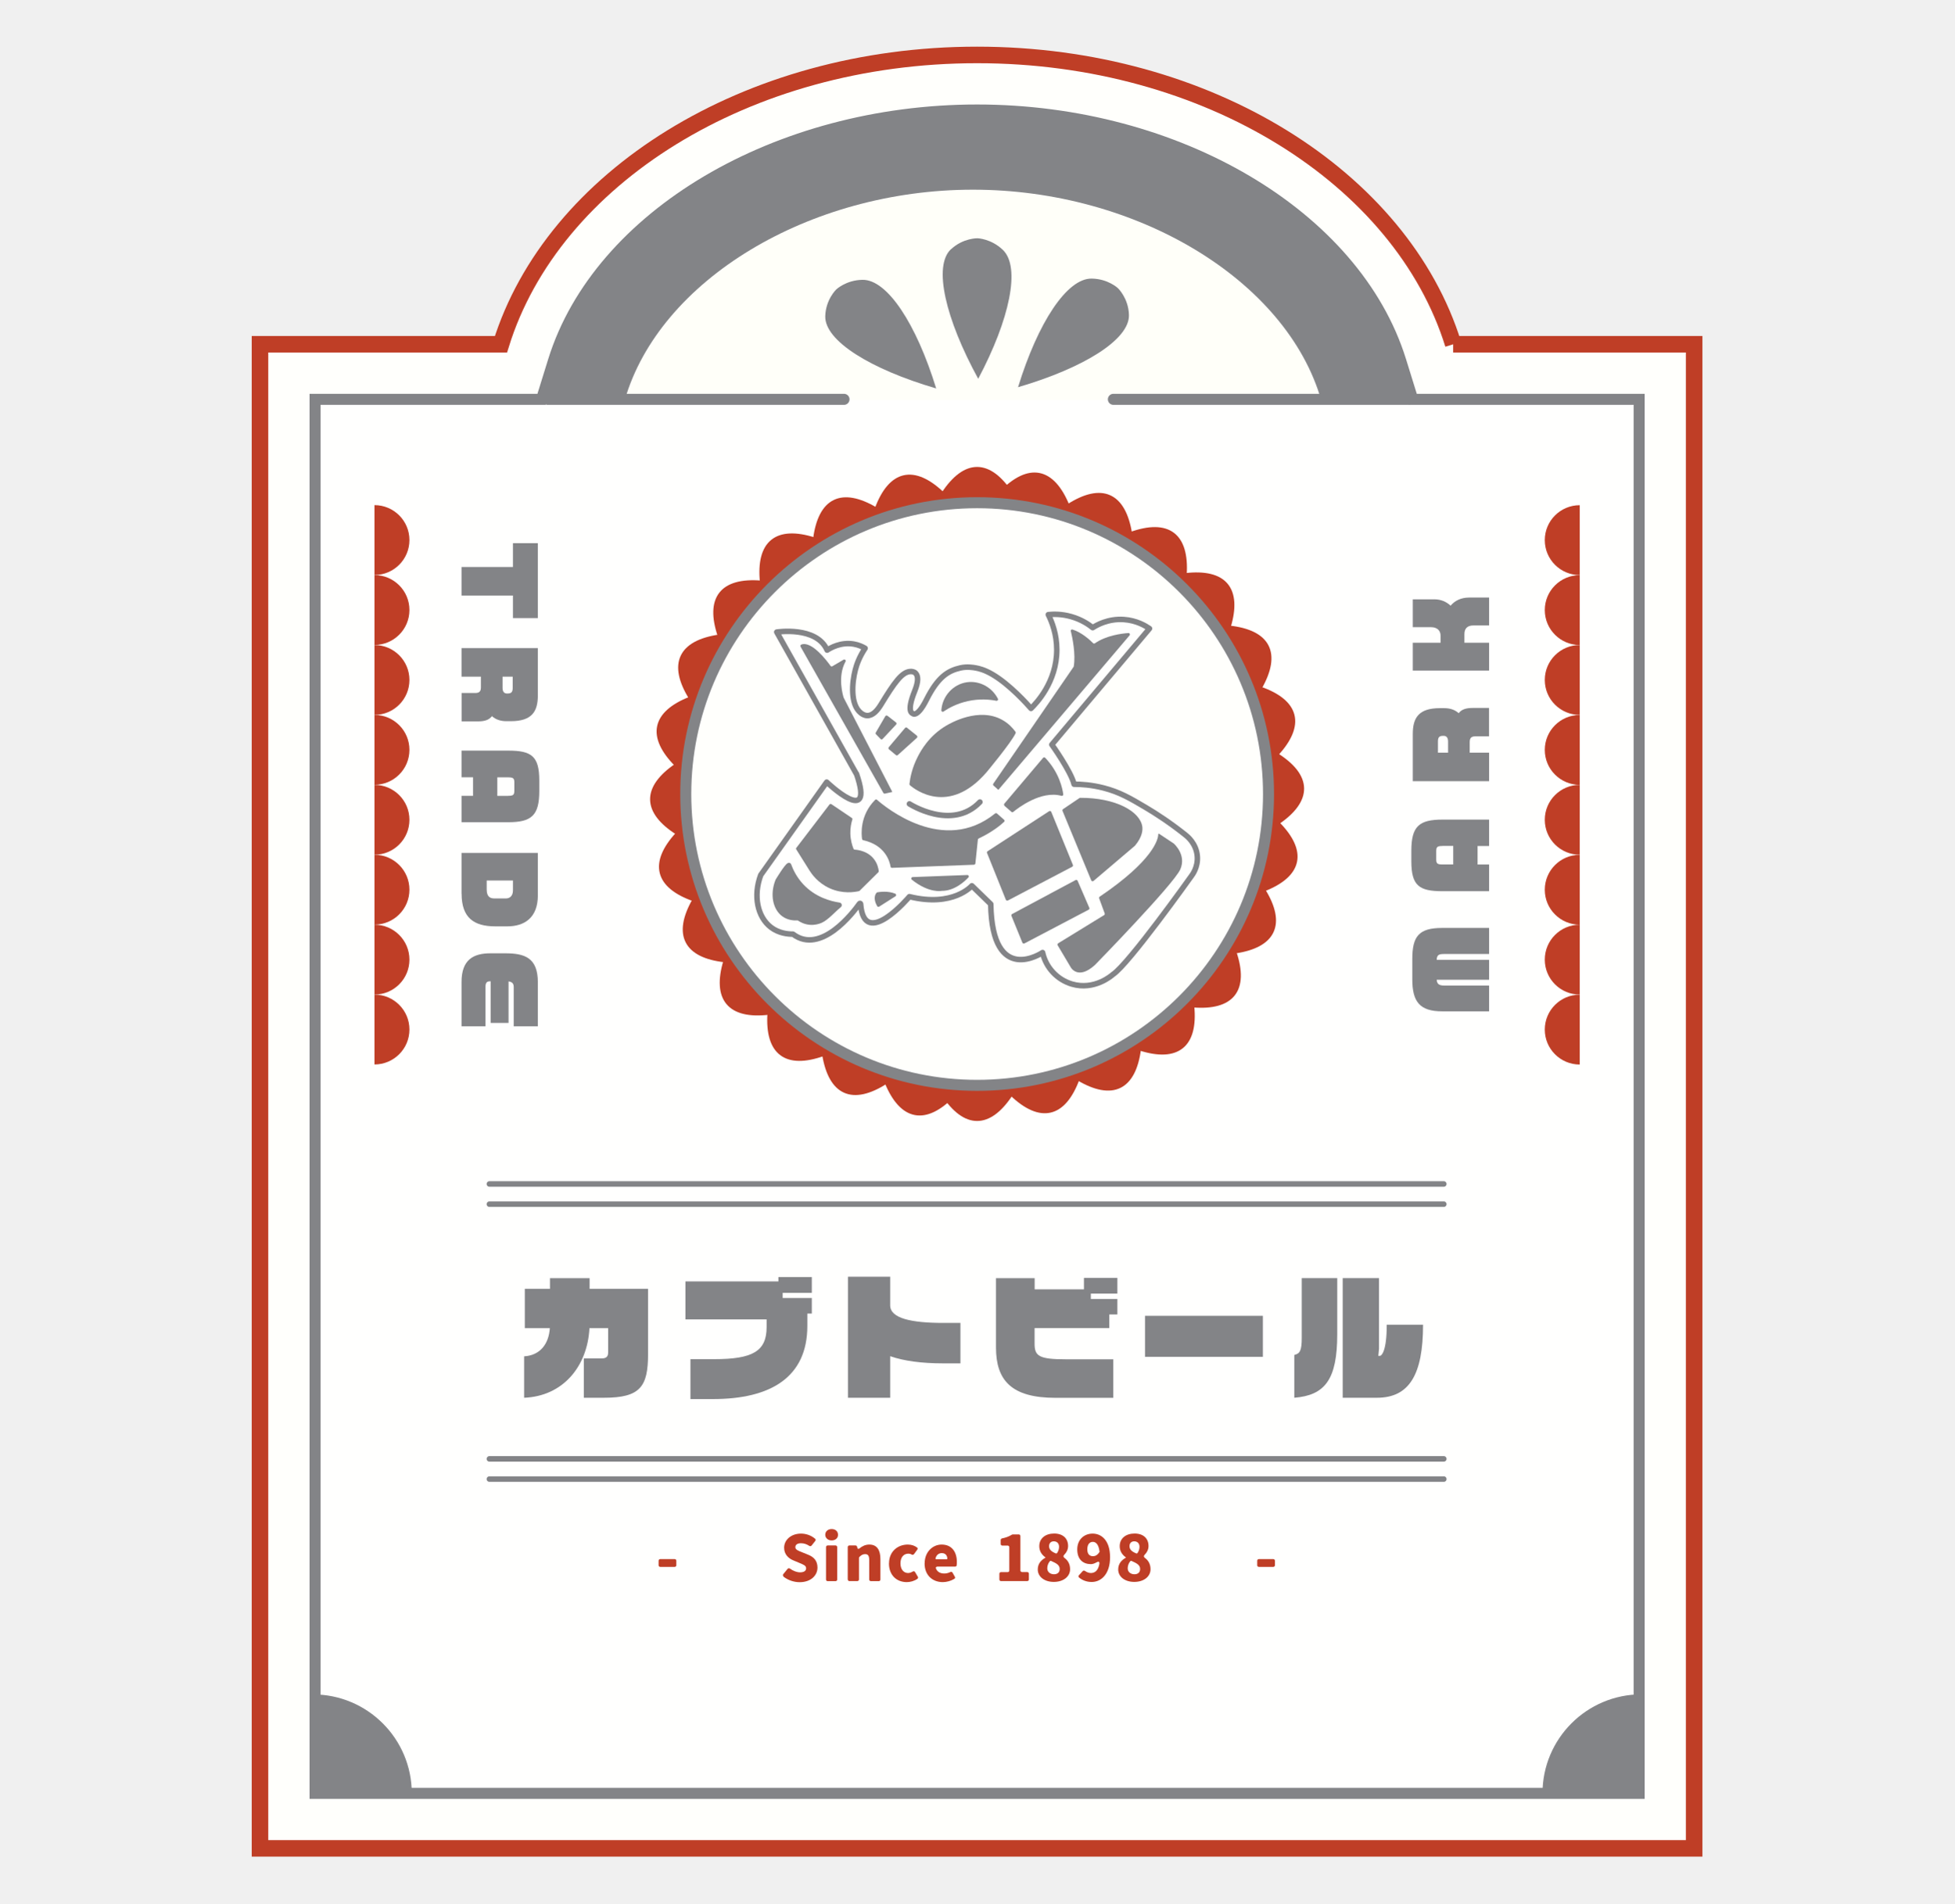
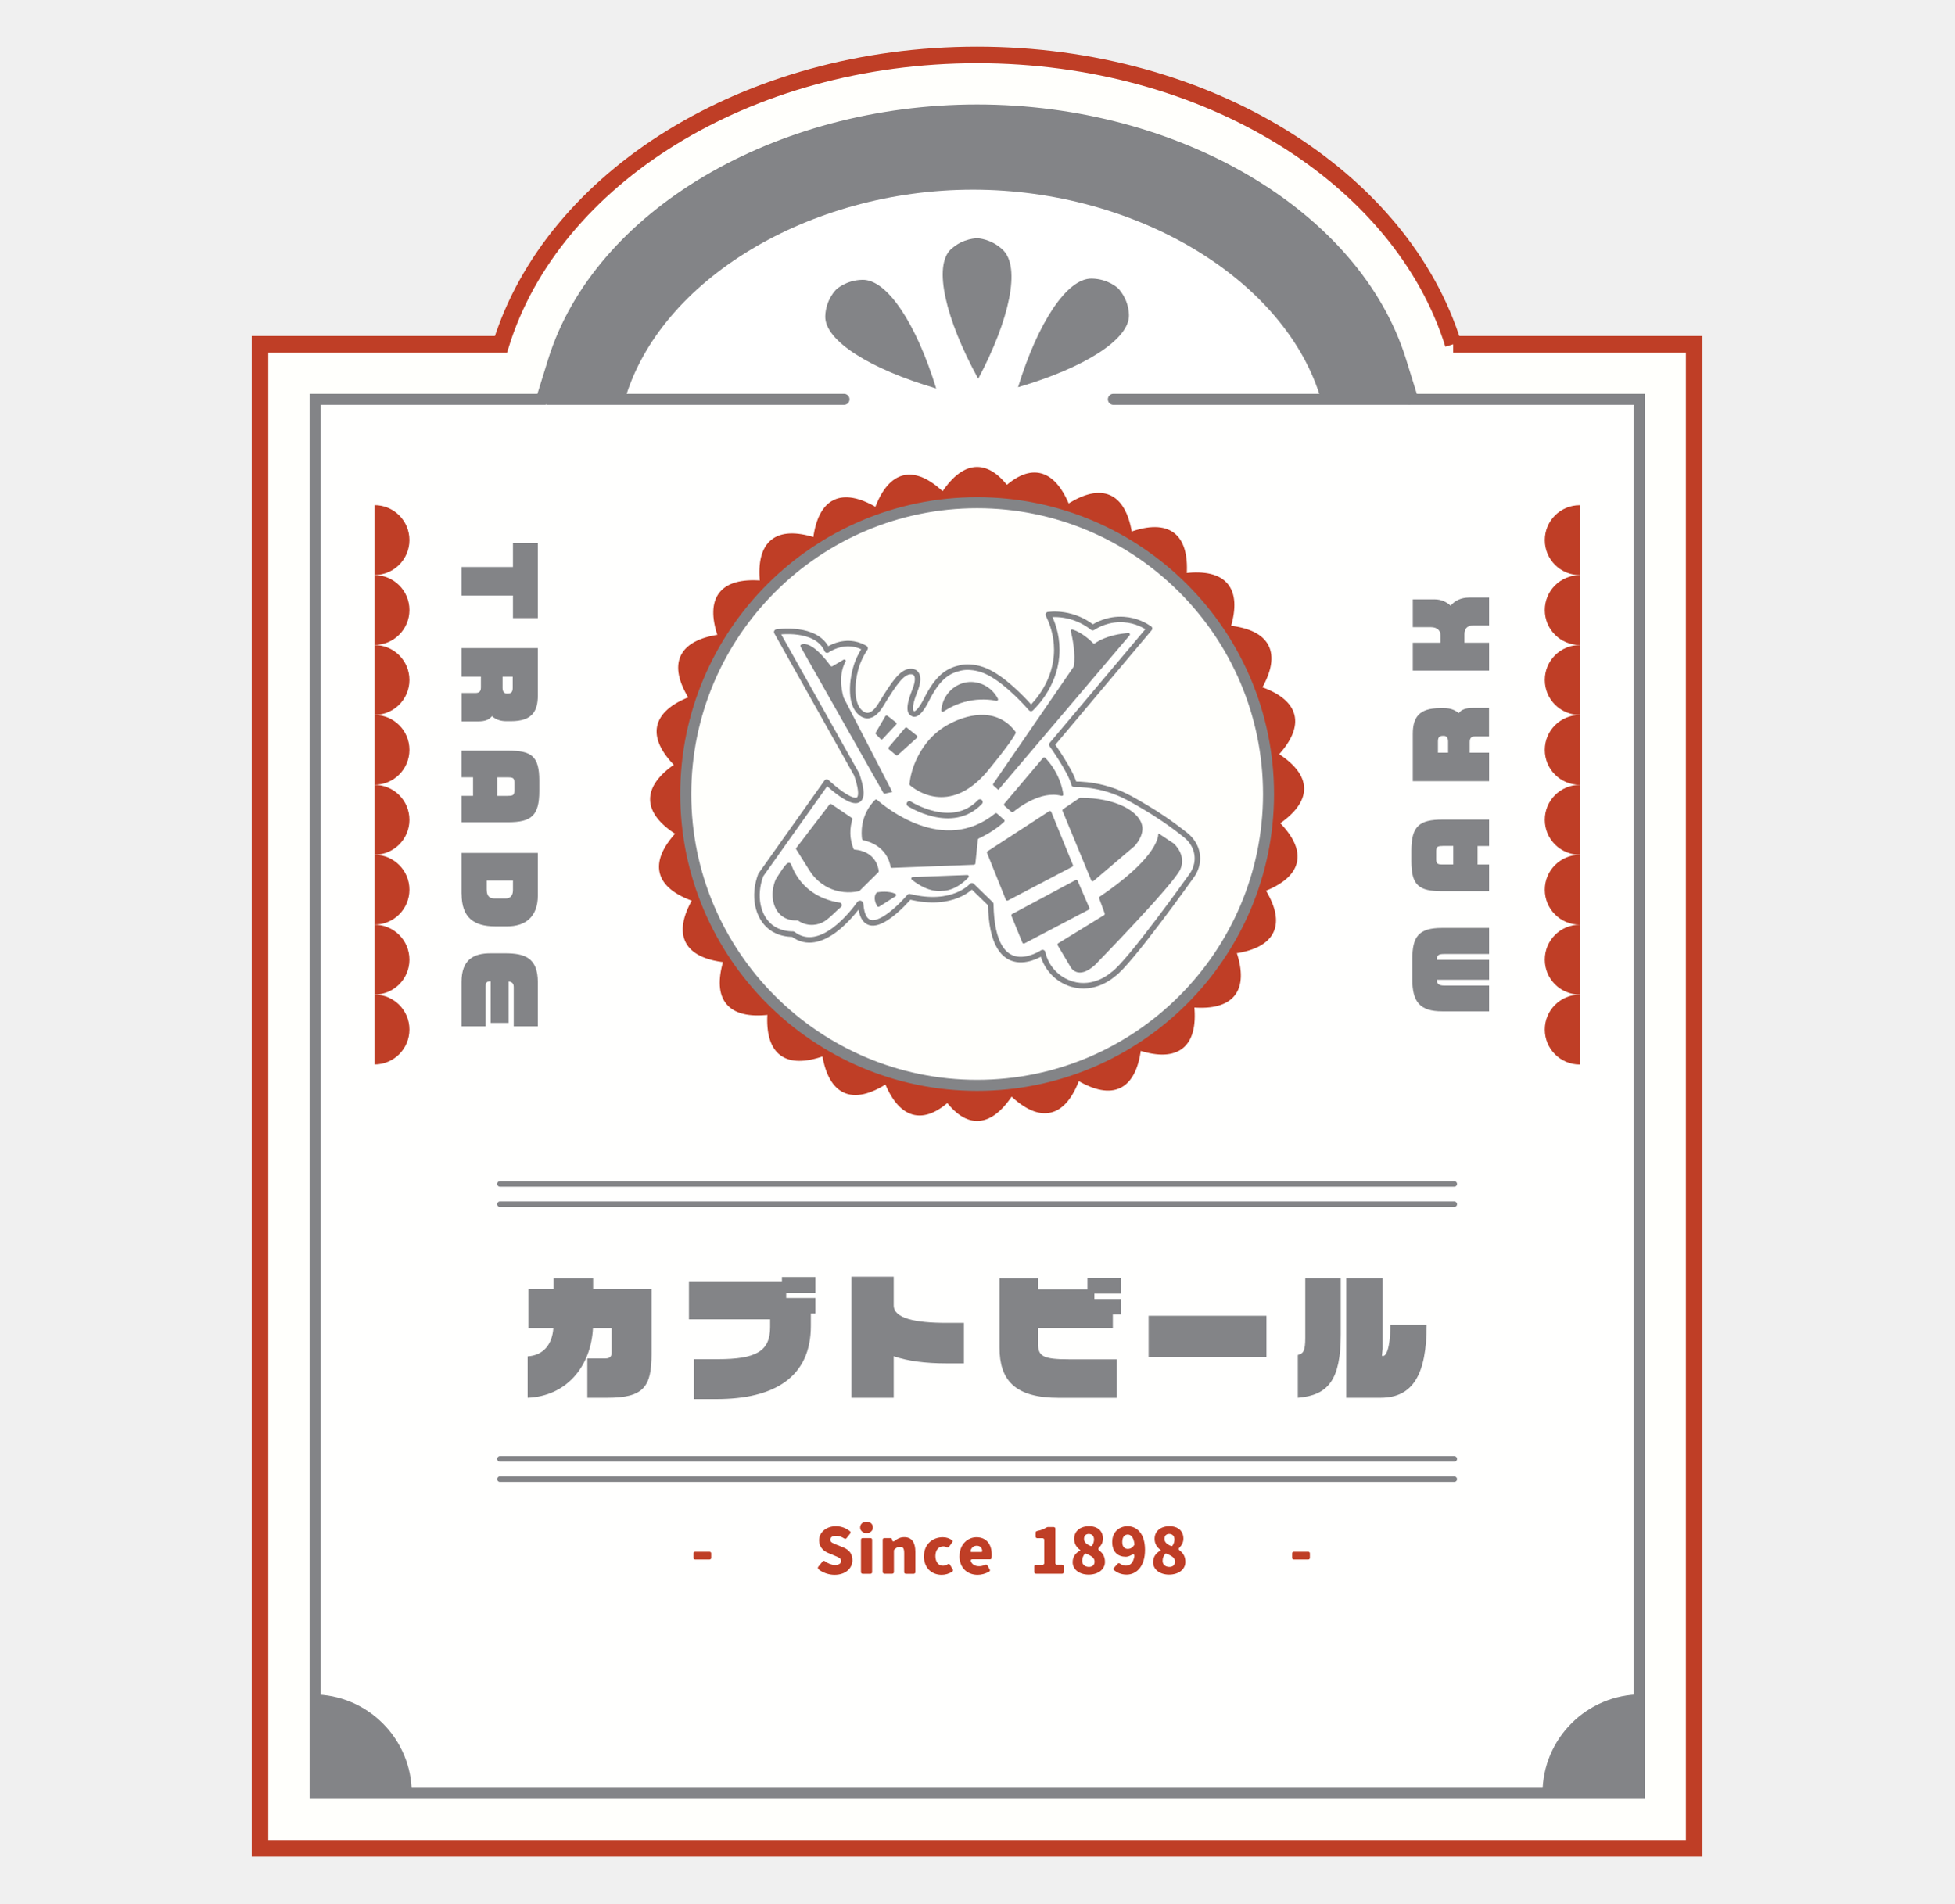
<svg xmlns="http://www.w3.org/2000/svg" id="_design-07" data-name="#design-07" viewBox="0 0 283.52 276.16">
  <defs>
    <style>
      .cls-1, .cls-2, .cls-3 {
        fill: none;
      }

      .cls-4 {
        stroke: #bf3e26;
        stroke-width: 2.4px;
      }

      .cls-4, .cls-5 {
        fill: #fffffc;
      }

      .cls-4, .cls-5, .cls-2, .cls-3, .cls-6 {
        stroke-miterlimit: 10;
      }

-       .cls-5, .cls-7, .cls-2, .cls-3, .cls-6 {
+       .cls-7 {
+         fill: #fff;
+       }
+ 
+       .cls-5, .cls-8, .cls-2, .cls-3, .cls-6 {
        stroke: #838487;
      }

      .cls-5, .cls-2, .cls-6 {
        stroke-width: 1.6px;
      }

-       .cls-8 {
+       .cls-9 {
        fill: #838487;
      }

-       .cls-7 {
+       .cls-8 {
        stroke-linejoin: round;
      }

-       .cls-7, .cls-2, .cls-3 {
+       .cls-8, .cls-2, .cls-3 {
        stroke-linecap: round;
      }

-       .cls-7, .cls-3 {
+       .cls-8, .cls-3 {
        stroke-width: .8px;
      }

-       .cls-7, .cls-6 {
+       .cls-8, .cls-6 {
        fill: #fffffe;
-       }
- 
-       .cls-9 {
-         fill: #fffff9;
      }

      .cls-10 {
        fill: #bf3e26;
      }
    </style>
  </defs>
  <path id="_.color-primary-stroke" data-name=".color-primary-stroke" class="cls-4" d="M210.84,49.95c-7.48-24.08-35.57-41.98-69.08-41.98s-61.6,17.9-69.08,41.98h-34.96v218.24h208.07V49.95h-34.96Z" />
  <path id="_.color-secondary-stroke" data-name=".color-secondary-stroke" class="cls-6" d="M45.71,260.2V57.94h32.85l1.74-5.61c6.55-21.07,32.4-36.37,61.46-36.37s54.91,15.3,61.46,36.37l1.74,5.61h32.85v202.27H45.71Z" />
  <g id="_.color-primary-fill" data-name=".color-primary-fill">
    <g>
      <path class="cls-10" d="M229.19,154.46c-2.8,0-5.07-2.27-5.07-5.07s2.27-5.07,5.07-5.07" />
      <path class="cls-10" d="M229.19,144.31c-2.8,0-5.07-2.27-5.07-5.07s2.27-5.07,5.07-5.07" />
      <path class="cls-10" d="M229.19,134.17c-2.8,0-5.07-2.27-5.07-5.07s2.27-5.07,5.07-5.07" />
      <path class="cls-10" d="M229.19,124.02c-2.8,0-5.07-2.27-5.07-5.07s2.27-5.07,5.07-5.07" />
      <path class="cls-10" d="M229.19,113.88c-2.8,0-5.07-2.27-5.07-5.07s2.27-5.07,5.07-5.07" />
      <path class="cls-10" d="M229.19,103.73c-2.8,0-5.07-2.27-5.07-5.07s2.27-5.07,5.07-5.07" />
      <path class="cls-10" d="M229.19,93.59c-2.8,0-5.07-2.27-5.07-5.07s2.27-5.07,5.07-5.07" />
      <path class="cls-10" d="M229.19,83.44c-2.8,0-5.07-2.27-5.07-5.07s2.27-5.07,5.07-5.07" />
    </g>
    <g>
      <path class="cls-10" d="M54.33,73.29c2.8,0,5.07,2.27,5.07,5.07,0,2.8-2.27,5.07-5.07,5.07" />
      <path class="cls-10" d="M54.33,83.44c2.8,0,5.07,2.27,5.07,5.07,0,2.8-2.27,5.07-5.07,5.07" />
      <path class="cls-10" d="M54.33,93.59c2.8,0,5.07,2.27,5.07,5.07,0,2.8-2.27,5.07-5.07,5.07" />
      <path class="cls-10" d="M54.33,103.73c2.8,0,5.07,2.27,5.07,5.07s-2.27,5.07-5.07,5.07" />
      <path class="cls-10" d="M54.33,113.88c2.8,0,5.07,2.27,5.07,5.07,0,2.8-2.27,5.07-5.07,5.07" />
      <path class="cls-10" d="M54.33,124.02c2.8,0,5.07,2.27,5.07,5.07,0,2.8-2.27,5.07-5.07,5.07" />
      <path class="cls-10" d="M54.33,134.17c2.8,0,5.07,2.27,5.07,5.07,0,2.8-2.27,5.07-5.07,5.07" />
      <path class="cls-10" d="M54.33,144.31c2.8,0,5.07,2.27,5.07,5.07,0,2.8-2.27,5.07-5.07,5.07" />
    </g>
    <g>
+       <path class="cls-10" d="M100.61,226.04v-.65c0-.14.1-.24.24-.24h2.09c.14,0,.24.1.24.24v.65c0,.14-.1.24-.24.24h-2.09c-.14,0-.24-.1-.24-.24Z" />
+       <path class="cls-10" d="M118.74,227.65c-.11-.08-.11-.21-.03-.32l.62-.76c.1-.11.23-.12.35-.04.45.33.99.54,1.46.54.6,0,.88-.23.88-.59,0-.39-.37-.52-.96-.77l-.86-.36c-.71-.28-1.37-.87-1.37-1.85,0-1.14,1.02-2.05,2.45-2.05.72,0,1.47.25,2.05.75.1.09.1.21.02.31l-.53.67c-.09.11-.22.12-.34.05-.38-.25-.76-.38-1.21-.38-.5,0-.81.2-.81.57s.42.52,1.03.76l.84.34c.84.34,1.34.9,1.34,1.86,0,1.13-.95,2.12-2.59,2.12-.81,0-1.68-.28-2.36-.82Z" />
+       <path class="cls-10" d="M124.79,221.63c0-.49.38-.83.93-.83s.92.34.92.83-.38.82-.92.82-.93-.35-.93-.82ZM124.91,228.11v-4.7c0-.14.1-.24.24-.24h1.14c.14,0,.24.1.24.24v4.7c0,.14-.1.24-.24.24h-1.14c-.14,0-.24-.1-.24-.24Z" />
+       <path class="cls-10" d="M128.06,228.11v-4.7c0-.14.1-.24.24-.24h.88c.12,0,.22.08.24.19l.03.13c.04.19.15.23.31.11.39-.32.85-.56,1.43-.56,1.13,0,1.61.81,1.61,2.11v2.96c0,.14-.1.24-.24.24h-1.14c-.14,0-.24-.1-.24-.24v-2.77c0-.71-.19-.91-.59-.91-.34,0-.55.13-.82.39-.05.04-.08.11-.08.17v3.11c0,.14-.1.24-.24.24h-1.14c-.14,0-.24-.1-.24-.24Z" />
+       <path class="cls-10" d="M134.05,225.77c0-1.72,1.27-2.72,2.72-2.72.55,0,.98.16,1.34.42.11.08.12.2.04.32l-.47.64c-.1.12-.23.14-.35.07-.16-.1-.31-.13-.46-.13-.72,0-1.16.55-1.16,1.41s.46,1.4,1.1,1.4c.24,0,.47-.09.67-.21.14-.09.29-.06.36.09l.39.66c.06.1.04.23-.06.3-.48.34-1.06.48-1.55.48-1.46,0-2.58-1-2.58-2.71Z" />
+       <path class="cls-10" d="M139.21,225.77c0-1.69,1.2-2.72,2.46-2.72,1.49,0,2.21,1.08,2.21,2.5,0,.19,0,.38-.03.53-.02.11-.11.17-.21.17h-2.58c-.18,0-.28.12-.21.28.21.51.65.72,1.21.72.3,0,.58-.07.87-.21.13-.07.27-.03.34.11l.32.57c.07.11.04.24-.08.31-.51.31-1.13.47-1.67.47-1.49,0-2.64-1-2.64-2.71ZM140.93,225.18h1.45c.09,0,.14-.06.13-.14-.04-.44-.28-.76-.81-.76-.4,0-.76.24-.9.74-.03.1.03.16.13.16Z" />
+       <path class="cls-10" d="M150.06,228.11v-.83c0-.14.1-.24.24-.24h.96c.14,0,.24-.1.24-.24v-3.37c0-.14-.1-.24-.24-.24h-.77c-.14,0-.24-.1-.24-.24v-.56c0-.12.08-.21.19-.24.59-.12,1.02-.29,1.43-.54.04-.02.09-.04.12-.04h.88c.14,0,.24.1.24.24v4.98c0,.14.1.24.24.24h.75c.14,0,.24.1.24.24v.83c0,.14-.1.24-.24.24h-3.8c-.14,0-.24-.1-.24-.24Z" />
+       <path class="cls-10" d="M155.62,226.67c0-.84.48-1.37,1.11-1.71v-.05c-.54-.39-.89-.91-.89-1.63,0-1.13.89-1.83,2.16-1.83s2.02.71,2.02,1.81c0,.5-.23.95-.56,1.27-.16.16-.15.32.04.46.48.35.81.87.81,1.64,0,1.05-.95,1.84-2.37,1.84-1.33,0-2.32-.74-2.32-1.81ZM158.8,226.58c0-.57-.48-.83-1.26-1.17-.05-.02-.12,0-.15.03-.24.27-.39.65-.39,1.04,0,.56.45.87.98.87.46,0,.82-.23.82-.77ZM158.42,224.29c.2-.29.3-.6.3-.92,0-.49-.29-.8-.77-.8-.36,0-.68.22-.68.71s.37.8.99,1.05c.06.02.12,0,.16-.05Z" />
+       <path class="cls-10" d="M161.6,227.5l.53-.59c.11-.12.24-.12.37-.03.23.16.54.29.83.29.56,0,1.03-.32,1.22-1.23.09-.44-.08-.5-.45-.29-.26.15-.54.23-.76.23-1.14,0-1.98-.68-1.98-2.14s1.03-2.29,2.23-2.29c1.28,0,2.53.98,2.53,3.43s-1.29,3.59-2.67,3.59c-.8,0-1.41-.3-1.83-.65-.11-.09-.11-.22-.02-.33ZM164.59,224.14s.02-.06,0-.09c-.13-1.08-.57-1.39-.97-1.39-.43,0-.8.31-.8,1.08,0,.73.36,1,.82,1,.32,0,.67-.16.93-.6Z" />
+       <path class="cls-10" d="M167.29,226.67c0-.84.48-1.37,1.11-1.71v-.05c-.54-.39-.89-.91-.89-1.63,0-1.13.89-1.83,2.16-1.83s2.02.71,2.02,1.81c0,.5-.23.95-.56,1.27-.16.16-.15.32.04.46.48.35.81.87.81,1.64,0,1.05-.95,1.84-2.37,1.84-1.33,0-2.32-.74-2.32-1.81ZM170.47,226.58c0-.57-.48-.83-1.26-1.17-.05-.02-.12,0-.15.03-.24.27-.39.65-.39,1.04,0,.56.45.87.98.87.46,0,.82-.23.82-.77ZM170.09,224.29c.2-.29.3-.6.3-.92,0-.49-.29-.8-.77-.8-.36,0-.68.22-.68.71s.37.8.99,1.05c.06.02.12,0,.16-.05Z" />
+       <path class="cls-10" d="M187.47,226.04v-.65c0-.14.1-.24.24-.24h2.09c.14,0,.24.1.24.24v.65c0,.14-.1.24-.24.24h-2.09c-.14,0-.24-.1-.24-.24Z" />
+     </g>
+     <g>
      <ellipse class="cls-10" cx="141.76" cy="115.2" rx="13.2" ry="47.45" />
      <g>
        <ellipse class="cls-10" cx="141.76" cy="115.2" rx="13.2" ry="47.45" transform="translate(-22.28 34.84) rotate(-13)" />
        <ellipse class="cls-10" cx="141.76" cy="115.2" rx="13.2" ry="47.45" transform="translate(-36.16 73.8) rotate(-26)" />
        <ellipse class="cls-10" cx="141.76" cy="115.2" rx="13.2" ry="47.45" transform="translate(-40.91 114.89) rotate(-39)" />
        <ellipse class="cls-10" cx="141.76" cy="115.2" rx="13.2" ry="47.45" transform="translate(-36.3 155.99) rotate(-52)" />
        <ellipse class="cls-10" cx="141.76" cy="115.2" rx="13.2" ry="47.45" transform="translate(-22.56 195) rotate(-65)" />
        <ellipse class="cls-10" cx="141.76" cy="115.2" rx="13.2" ry="47.45" transform="translate(-.4 229.92) rotate(-78)" />
        <ellipse class="cls-10" cx="141.76" cy="115.2" rx="47.45" ry="13.2" transform="translate(-1.99 2.49) rotate(-1)" />
        <ellipse class="cls-10" cx="141.76" cy="115.2" rx="47.45" ry="13.2" transform="translate(-23.66 37.72) rotate(-14)" />
        <ellipse class="cls-10" cx="141.76" cy="115.2" rx="47.45" ry="13.2" transform="translate(-36.85 76.91) rotate(-27)" />
        <ellipse class="cls-10" cx="141.76" cy="115.2" rx="47.45" ry="13.2" transform="translate(-40.89 118.07) rotate(-40)" />
        <ellipse class="cls-10" cx="141.76" cy="115.2" rx="47.45" ry="13.2" transform="translate(-35.56 159.09) rotate(-53)" />
        <ellipse class="cls-10" cx="141.76" cy="115.2" rx="47.45" ry="13.2" transform="translate(-21.14 197.85) rotate(-66)" />
        <ellipse class="cls-10" cx="141.76" cy="115.2" rx="47.45" ry="13.2" transform="translate(1.62 232.38) rotate(-79)" />
      </g>
    </g>
-     <g>
-       <path class="cls-10" d="M95.55,227.11v-.65c0-.14.1-.24.24-.24h2.09c.14,0,.24.1.24.24v.65c0,.14-.1.24-.24.24h-2.09c-.14,0-.24-.1-.24-.24Z" />
-       <path class="cls-10" d="M113.67,228.72c-.11-.08-.11-.21-.03-.32l.62-.76c.1-.11.23-.12.35-.04.45.33.99.54,1.46.54.6,0,.88-.23.88-.59,0-.39-.37-.52-.96-.77l-.86-.36c-.71-.28-1.37-.87-1.37-1.85,0-1.14,1.02-2.05,2.45-2.05.72,0,1.47.25,2.05.75.1.09.1.21.02.31l-.53.67c-.09.11-.22.12-.34.05-.38-.25-.76-.38-1.21-.38-.5,0-.81.2-.81.57s.42.52,1.03.76l.84.34c.84.34,1.34.9,1.34,1.86,0,1.13-.95,2.12-2.59,2.12-.81,0-1.68-.28-2.36-.82Z" />
-       <path class="cls-10" d="M119.73,222.69c0-.49.38-.83.93-.83s.92.34.92.83-.38.82-.92.82-.93-.35-.93-.82ZM119.84,229.18v-4.7c0-.14.1-.24.24-.24h1.14c.14,0,.24.1.24.24v4.7c0,.14-.1.24-.24.24h-1.14c-.14,0-.24-.1-.24-.24Z" />
-       <path class="cls-10" d="M122.99,229.18v-4.7c0-.14.1-.24.24-.24h.88c.12,0,.22.08.24.19l.03.13c.04.19.15.23.31.11.39-.32.85-.56,1.43-.56,1.13,0,1.61.81,1.61,2.11v2.96c0,.14-.1.24-.24.24h-1.14c-.14,0-.24-.1-.24-.24v-2.77c0-.71-.19-.91-.59-.91-.34,0-.55.13-.82.39-.05.04-.08.11-.08.17v3.11c0,.14-.1.24-.24.24h-1.14c-.14,0-.24-.1-.24-.24Z" />
-       <path class="cls-10" d="M128.98,226.83c0-1.72,1.27-2.72,2.72-2.72.55,0,.98.16,1.34.42.11.08.12.2.04.32l-.47.64c-.1.12-.23.14-.35.07-.16-.1-.31-.13-.46-.13-.72,0-1.16.55-1.16,1.41s.46,1.4,1.1,1.4c.24,0,.47-.09.67-.21.14-.09.29-.06.36.09l.39.66c.06.1.04.23-.06.3-.48.34-1.06.48-1.55.48-1.46,0-2.58-1-2.58-2.71Z" />
-       <path class="cls-10" d="M134.15,226.83c0-1.69,1.2-2.72,2.46-2.72,1.49,0,2.21,1.08,2.21,2.5,0,.19,0,.38-.03.53-.02.11-.11.17-.21.17h-2.58c-.18,0-.28.12-.21.28.21.51.65.72,1.21.72.3,0,.58-.07.87-.21.13-.07.27-.03.34.11l.32.57c.07.11.04.24-.08.31-.51.31-1.13.47-1.67.47-1.49,0-2.64-1-2.64-2.71ZM135.86,226.25h1.45c.09,0,.14-.06.13-.14-.04-.44-.28-.76-.81-.76-.4,0-.76.24-.9.74-.03.1.03.16.13.16Z" />
-       <path class="cls-10" d="M144.99,229.18v-.83c0-.14.1-.24.24-.24h.96c.14,0,.24-.1.24-.24v-3.37c0-.14-.1-.24-.24-.24h-.77c-.14,0-.24-.1-.24-.24v-.56c0-.12.08-.21.19-.24.59-.12,1.02-.29,1.43-.54.04-.02.09-.04.12-.04h.88c.14,0,.24.1.24.24v4.98c0,.14.1.24.24.24h.75c.14,0,.24.1.24.24v.83c0,.14-.1.24-.24.24h-3.8c-.14,0-.24-.1-.24-.24Z" />
-       <path class="cls-10" d="M150.56,227.73c0-.84.48-1.37,1.11-1.71v-.05c-.54-.39-.89-.91-.89-1.63,0-1.13.89-1.83,2.16-1.83s2.02.71,2.02,1.81c0,.5-.23.95-.56,1.27-.16.16-.15.32.04.46.48.35.81.87.81,1.64,0,1.05-.95,1.84-2.37,1.84-1.33,0-2.32-.74-2.32-1.81ZM153.74,227.65c0-.57-.48-.83-1.26-1.17-.05-.02-.12,0-.15.03-.24.27-.39.65-.39,1.04,0,.56.45.87.98.87.46,0,.82-.23.82-.77ZM153.35,225.36c.2-.29.3-.6.3-.92,0-.49-.29-.8-.77-.8-.36,0-.68.22-.68.71s.37.8.99,1.05c.06.02.12,0,.16-.05Z" />
-       <path class="cls-10" d="M156.53,228.57l.53-.59c.11-.12.24-.12.37-.03.23.16.54.29.83.29.56,0,1.03-.32,1.22-1.23.09-.44-.08-.5-.45-.29-.26.15-.54.23-.76.23-1.14,0-1.98-.68-1.98-2.14s1.03-2.29,2.23-2.29c1.28,0,2.53.98,2.53,3.43s-1.29,3.59-2.67,3.59c-.8,0-1.41-.3-1.83-.65-.11-.09-.11-.22-.02-.33ZM159.52,225.2s.02-.06,0-.09c-.13-1.08-.57-1.39-.97-1.39-.43,0-.8.31-.8,1.08,0,.73.36,1,.82,1,.32,0,.67-.16.93-.6Z" />
-       <path class="cls-10" d="M162.23,227.73c0-.84.48-1.37,1.11-1.71v-.05c-.54-.39-.89-.91-.89-1.63,0-1.13.89-1.83,2.16-1.83s2.02.71,2.02,1.81c0,.5-.23.95-.56,1.27-.16.16-.15.32.04.46.48.35.81.87.81,1.64,0,1.05-.95,1.84-2.37,1.84-1.33,0-2.32-.74-2.32-1.81ZM165.41,227.65c0-.57-.48-.83-1.26-1.17-.05-.02-.12,0-.15.03-.24.27-.39.65-.39,1.04,0,.56.45.87.98.87.46,0,.82-.23.82-.77ZM165.02,225.36c.2-.29.3-.6.3-.92,0-.49-.29-.8-.77-.8-.36,0-.68.22-.68.71s.37.8.99,1.05c.06.02.12,0,.16-.05Z" />
-       <path class="cls-10" d="M182.4,227.11v-.65c0-.14.1-.24.24-.24h2.09c.14,0,.24.1.24.24v.65c0,.14-.1.24-.24.24h-2.09c-.14,0-.24-.1-.24-.24Z" />
-     </g>
  </g>
  <path id="_.color-secondary-stroke-2" data-name=".color-secondary-stroke" class="cls-5" d="M141.76,157.48c-23.31,0-42.27-18.96-42.27-42.27s18.96-42.27,42.27-42.27,42.28,18.96,42.28,42.27-18.96,42.27-42.28,42.27Z" />
  <g id="_.color-secondary-stroke-3" data-name=".color-secondary-stroke">
-     <path id="_.color-secondary-stroke-4" data-name=".color-secondary-stroke" class="cls-7" d="M124.25,112.3l-11.56-20.59s5.78-.9,7.31,2.62c.44-.29,1.96-1.21,3.87-.88.69.12,1.25.38,1.64.61-.84,1.26-1.23,2.39-1.42,3.13-.48,1.84-.76,5.01.79,6.25.15.12.5.39.96.39.81,0,1.47-.78,1.96-1.58,1.97-3.23,3.07-4.8,4.33-4.82.11,0,.44,0,.68.22.41.39.47,1.19-.11,2.63-1.23,3.05-.32,3.22-.32,3.22,0,0,.64.79,2.04-1.99,1.66-3.3,3.12-4.19,4.92-4.6.94-.22,1.89-.06,2.2,0,.48.08,1.3.28,2.42.93,2.55,1.48,5.15,4.41,5.62,4.95.71-.69,3.74-3.8,3.74-8.51,0-2.27-.71-4.06-1.23-5.1.73-.08,1.93-.11,3.33.29,1.48.42,2.52,1.13,3.11,1.6.56-.36,2.22-1.33,4.5-1.18,1.86.12,3.17.92,3.74,1.31l-14.17,16.84s2.78,3.88,3.23,5.75c1.03,0,2.53.09,4.28.54,2.31.59,3.87,1.5,6.14,2.85,1.52.9,3.52,2.2,5.74,3.97.21.16,1.58,1.22,1.72,3.11.11,1.56-.7,2.65-.91,2.92,0,0-9.06,12.74-11.35,14.22-.12.11-2.66,2.36-5.95,1.38-2.13-.64-3.76-2.39-4.24-4.57,0,0-7.32,4.98-7.52-7.03l-2.74-2.66s-2.68,3.16-9.06,1.58c0,0-6.57,7.8-7.08,1.07,0-.09-.11-.13-.16-.06-.88,1.25-5.61,7.49-9.66,4.43-.76,0-2.06-.13-3.19-.99-1.95-1.49-2.61-4.56-1.48-7.59,3.19-4.49,6.38-8.99,9.57-13.48,0,0,7.06,6.73,4.32-1.2Z" />
-     <path class="cls-7" d="M131.94,116.64s6.18,3.98,10.23-.27" />
+     <path id="_.color-secondary-stroke-4" data-name=".color-secondary-stroke" class="cls-8" d="M124.25,112.3l-11.56-20.59s5.78-.9,7.31,2.62c.44-.29,1.96-1.21,3.87-.88.69.12,1.25.38,1.64.61-.84,1.26-1.23,2.39-1.42,3.13-.48,1.84-.76,5.01.79,6.25.15.12.5.39.96.39.81,0,1.47-.78,1.96-1.58,1.97-3.23,3.07-4.8,4.33-4.82.11,0,.44,0,.68.22.41.39.47,1.19-.11,2.63-1.23,3.05-.32,3.22-.32,3.22,0,0,.64.79,2.04-1.99,1.66-3.3,3.12-4.19,4.92-4.6.94-.22,1.89-.06,2.2,0,.48.08,1.3.28,2.42.93,2.55,1.48,5.15,4.41,5.62,4.95.71-.69,3.74-3.8,3.74-8.51,0-2.27-.71-4.06-1.23-5.1.73-.08,1.93-.11,3.33.29,1.48.42,2.52,1.13,3.11,1.6.56-.36,2.22-1.33,4.5-1.18,1.86.12,3.17.92,3.74,1.31l-14.17,16.84s2.78,3.88,3.23,5.75c1.03,0,2.53.09,4.28.54,2.31.59,3.87,1.5,6.14,2.85,1.52.9,3.52,2.2,5.74,3.97.21.16,1.58,1.22,1.72,3.11.11,1.56-.7,2.65-.91,2.92,0,0-9.06,12.74-11.35,14.22-.12.11-2.66,2.36-5.95,1.38-2.13-.64-3.76-2.39-4.24-4.57,0,0-7.32,4.98-7.52-7.03l-2.74-2.66s-2.68,3.16-9.06,1.58c0,0-6.57,7.8-7.08,1.07,0-.09-.11-.13-.16-.06-.88,1.25-5.61,7.49-9.66,4.43-.76,0-2.06-.13-3.19-.99-1.95-1.49-2.61-4.56-1.48-7.59,3.19-4.49,6.38-8.99,9.57-13.48,0,0,7.06,6.73,4.32-1.2Z" />
+     <path class="cls-8" d="M131.94,116.64s6.18,3.98,10.23-.27" />
  </g>
  <g id="_.color-secondary-fill" data-name=".color-secondary-fill">
-     <path class="cls-8" d="M223.79,260.2c0-7.93,6.43-14.36,14.36-14.36v14.36h-14.36Z" />
-     <path class="cls-8" d="M45.38,245.85c7.93,0,14.36,6.43,14.36,14.36h-14.36v-14.36Z" />
-     <path class="cls-8" d="M145.72,116.91l1.02.89c.08.07.19.07.27,0,.69-.57,4.02-3.14,6.98-2.33.15.04.29-.07.27-.22-.11-.82-.58-3.15-2.61-5.29-.09-.09-.24-.09-.32,0l-5.62,6.65c-.07.09-.06.22.02.29Z" />
-     <path class="cls-8" d="M154.15,117.65l4.17,10.09c.05.13.22.17.33.08,2-1.7,4-3.4,6-5.1.01,0,.02-.02.03-.03,1.11-1.34,1.1-2.31,1.05-2.73-.3-2.22-3.86-4.22-9.01-4.2-.04,0-.09.01-.12.04l-2.37,1.6c-.08.06-.11.16-.08.25Z" />
-     <path class="cls-8" d="M143.2,123.76l2.73,6.79c.05.11.18.16.29.11l9.34-4.9c.1-.05.14-.16.1-.26l-3.14-7.7c-.05-.12-.2-.17-.31-.1l-8.93,5.81c-.08.05-.12.16-.08.25Z" />
-     <path class="cls-8" d="M146.74,132.88l1.59,3.9c.05.11.18.16.29.11l9.33-4.9c.1-.05.14-.17.09-.27l-1.7-3.93c-.05-.11-.18-.16-.29-.1l-9.21,4.93c-.09.05-.14.16-.09.26Z" />
-     <path class="cls-8" d="M153.52,136.88c-.1.06-.13.19-.07.28l1.9,3.2s1.04,1.9,3.51-.35c0,0,11.47-11.75,12.39-13.89.89-2.07-.86-3.64-.97-3.74,0,0,0,0-.02-.01l-2.09-1.39c-.06-.04-.13,0-.13.07,0,.71-.7,3.78-8.49,9.05-.08.05-.11.16-.08.25l.8,2.18c.03.09,0,.2-.09.25l-6.66,4.09Z" />
-     <path class="cls-8" d="M127.24,116.05c1.19,1.05,9.65,8.05,17.13,1.98.08-.06.19-.06.27,0l1.03.91c.09.08.1.22.01.3-.41.39-1.63,1.45-3.69,2.42-.07.03-.11.09-.12.17l-.36,3.45c-.01.1-.1.18-.2.19l-11.9.45c-.11,0-.2-.07-.21-.18-.11-.69-.73-3.12-3.97-3.83-.08-.02-.15-.08-.16-.17-.1-.64-.36-3.42,1.89-5.68.08-.08.21-.09.29-.01Z" />
-     <path class="cls-8" d="M132.41,127.26l7.93-.3c.19,0,.29.21.16.35-.62.66-2.08,1.97-3.88,1.95,0,0-1.83.39-4.34-1.63-.15-.12-.06-.36.13-.37Z" />
-     <path class="cls-8" d="M127.29,129.47c.32-.06,1.58-.23,2.59.2.16.07.18.28.04.37l-2.37,1.51c-.1.06-.23.03-.29-.07-.22-.38-.63-1.28-.09-1.94.03-.04.08-.07.13-.08Z" />
-     <path class="cls-8" d="M115.54,123.01l4.8-6.28c.07-.09.19-.11.28-.05l2.96,2c.08.05.11.14.08.23-.15.48-.31,1.17-.29,2.01.02.97.26,1.74.46,2.24.03.07.1.12.18.12.47.03,1.95.21,2.85,1.46.45.62.58,1.26.63,1.65,0,.06-.02.12-.06.17-.91.9-1.81,1.79-2.72,2.69-.03.03-.06.05-.1.05-.61.14-2.35.44-4.25-.42-1.72-.78-2.61-2.08-2.93-2.59l-1.91-3.05c-.05-.07-.04-.17.01-.24Z" />
-     <path class="cls-8" d="M114.25,125.25c.18-.09.32-.04.32-.04.1.03.18.11.22.23.29.79.81,1.85,1.73,2.85,1.77,1.9,4,2.48,5.29,2.67.32.05.43.45.18.66-.83.68-1.86,1.87-2.77,2.27-.07.03-.13.06-.2.08-.23.09-.8.27-1.49.22-.88-.06-1.52-.45-1.79-.64-.52.03-1.45-.01-2.25-.6-1.36-.99-1.83-3.17-.97-5.31.08-.13,1.32-2.19,1.73-2.38Z" />
-     <path class="cls-8" d="M131.94,113.75c0,.07.02.13.07.18.7.61,5.64,4.48,11.12-1.88,0,0,3.57-4.28,4.22-5.67.03-.07.02-.14-.02-.2-.38-.52-.99-1.21-1.91-1.72-3.42-1.92-7.56.49-8.11.81-2.57,1.5-3.75,3.72-4.17,4.54-.8,1.56-1.09,3-1.2,3.96Z" />
-     <path class="cls-8" d="M136.89,103.24c-.14.1-.33-.01-.32-.18.15-2.07,1.71-3.78,3.71-4.07,1.82-.26,3.64.72,4.5,2.4.08.15-.06.32-.23.29-.94-.18-2.41-.33-4.14.05-1.58.35-2.76,1-3.52,1.51Z" />
-     <path class="cls-8" d="M131.61,105.61l1.41,1.13c.1.08.1.23,0,.32l-2.77,2.5c-.08.07-.19.07-.27,0l-1.01-.84c-.09-.07-.1-.21-.03-.3l2.37-2.8c.07-.09.2-.1.29-.03Z" />
-     <path class="cls-8" d="M128.76,103.86l1.23.96c.1.08.11.22.02.31l-1.96,2.09c-.08.09-.22.09-.3,0l-.66-.68c-.07-.07-.08-.17-.03-.25l1.38-2.37c.06-.11.21-.14.31-.06Z" />
-     <path class="cls-8" d="M155.36,91.58c.21.88.73,3.32.42,5.11,0,.03-.02.06-.04.09l-11.63,16.93c-.06.09-.05.2.03.27l.7.63,19.04-22.42c.12-.14.01-.36-.17-.34-.97.07-3.2.34-4.86,1.49-.08.06-.19.05-.26-.02-.38-.38-1.62-1.56-2.99-1.98-.15-.05-.3.09-.26.25Z" />
-     <path class="cls-8" d="M116.14,93.82l12.02,21.23c.05.08.14.12.23.1l1.07-.24-7.06-13.68s0-.01-.01-.03c-.06-.19-.94-3.01.28-5.21.1-.18-.11-.38-.29-.27l-1.62.95c-.09.05-.21.03-.27-.06-.51-.72-2.76-3.69-4.25-3.08-.11.04-.14.19-.09.29Z" />
+     <path class="cls-9" d="M145.72,116.91l1.02.89c.08.07.19.07.27,0,.69-.57,4.02-3.14,6.98-2.33.15.04.29-.07.27-.22-.11-.82-.58-3.15-2.61-5.29-.09-.09-.24-.09-.32,0l-5.62,6.65c-.07.09-.06.22.02.29Z" />
+     <path class="cls-9" d="M154.15,117.65l4.17,10.09c.05.13.22.17.33.08,2-1.7,4-3.4,6-5.1.01,0,.02-.02.03-.03,1.11-1.34,1.1-2.31,1.05-2.73-.3-2.22-3.86-4.22-9.01-4.2-.04,0-.09.01-.12.04l-2.37,1.6c-.08.06-.11.16-.08.25Z" />
+     <path class="cls-9" d="M143.2,123.76l2.73,6.79c.05.11.18.16.29.11l9.34-4.9c.1-.05.14-.16.1-.26l-3.14-7.7c-.05-.12-.2-.17-.31-.1l-8.93,5.81c-.08.05-.12.16-.08.25Z" />
+     <path class="cls-9" d="M146.74,132.88l1.59,3.9c.05.11.18.16.29.11l9.33-4.9c.1-.05.14-.17.09-.27l-1.7-3.93c-.05-.11-.18-.16-.29-.1l-9.21,4.93c-.09.05-.14.16-.09.26Z" />
+     <path class="cls-9" d="M153.52,136.88c-.1.06-.13.19-.07.28l1.9,3.2s1.04,1.9,3.51-.35c0,0,11.47-11.75,12.39-13.89.89-2.07-.86-3.64-.97-3.74,0,0,0,0-.02-.01l-2.09-1.39c-.06-.04-.13,0-.13.07,0,.71-.7,3.78-8.49,9.05-.08.05-.11.16-.08.25l.8,2.18c.03.09,0,.2-.09.25l-6.66,4.09Z" />
+     <path class="cls-9" d="M127.24,116.05c1.19,1.05,9.65,8.05,17.13,1.98.08-.06.19-.06.27,0l1.03.91c.09.08.1.22.01.3-.41.39-1.63,1.45-3.69,2.42-.07.03-.11.09-.12.17l-.36,3.45c-.01.1-.1.18-.2.19l-11.9.45c-.11,0-.2-.07-.21-.18-.11-.69-.73-3.12-3.97-3.83-.08-.02-.15-.08-.16-.17-.1-.64-.36-3.42,1.89-5.68.08-.08.21-.09.29-.01Z" />
+     <path class="cls-9" d="M132.41,127.26l7.93-.3c.19,0,.29.21.16.35-.62.66-2.08,1.97-3.88,1.95,0,0-1.83.39-4.34-1.63-.15-.12-.06-.36.13-.37Z" />
+     <path class="cls-9" d="M127.29,129.47c.32-.06,1.58-.23,2.59.2.16.07.18.28.04.37l-2.37,1.51c-.1.06-.23.03-.29-.07-.22-.38-.63-1.28-.09-1.94.03-.04.08-.07.13-.08Z" />
+     <path class="cls-9" d="M115.54,123.01l4.8-6.28c.07-.09.19-.11.28-.05l2.96,2c.08.05.11.14.08.23-.15.48-.31,1.17-.29,2.01.02.97.26,1.74.46,2.24.03.07.1.12.18.12.47.03,1.95.21,2.85,1.46.45.62.58,1.26.63,1.65,0,.06-.02.12-.06.17-.91.9-1.81,1.79-2.72,2.69-.03.03-.06.05-.1.05-.61.14-2.35.44-4.25-.42-1.72-.78-2.61-2.08-2.93-2.59l-1.91-3.05c-.05-.07-.04-.17.01-.24Z" />
+     <path class="cls-9" d="M114.25,125.25c.18-.09.32-.04.32-.04.1.03.18.11.22.23.29.79.81,1.85,1.73,2.85,1.77,1.9,4,2.48,5.29,2.67.32.05.43.45.18.66-.83.68-1.86,1.87-2.77,2.27-.07.03-.13.06-.2.08-.23.09-.8.27-1.49.22-.88-.06-1.52-.45-1.79-.64-.52.03-1.45-.01-2.25-.6-1.36-.99-1.83-3.17-.97-5.31.08-.13,1.32-2.19,1.73-2.38Z" />
+     <path class="cls-9" d="M131.94,113.75c0,.07.02.13.07.18.7.61,5.64,4.48,11.12-1.88,0,0,3.57-4.28,4.22-5.67.03-.07.02-.14-.02-.2-.38-.52-.99-1.21-1.91-1.72-3.42-1.92-7.56.49-8.11.81-2.57,1.5-3.75,3.72-4.17,4.54-.8,1.56-1.09,3-1.2,3.96Z" />
+     <path class="cls-9" d="M136.89,103.24c-.14.1-.33-.01-.32-.18.15-2.07,1.71-3.78,3.71-4.07,1.82-.26,3.64.72,4.5,2.4.08.15-.06.32-.23.29-.94-.18-2.41-.33-4.14.05-1.58.35-2.76,1-3.52,1.51Z" />
+     <path class="cls-9" d="M131.61,105.61l1.41,1.13c.1.08.1.23,0,.32l-2.77,2.5c-.08.07-.19.07-.27,0l-1.01-.84c-.09-.07-.1-.21-.03-.3l2.37-2.8c.07-.09.2-.1.29-.03Z" />
+     <path class="cls-9" d="M128.76,103.86l1.23.96c.1.08.11.22.02.31l-1.96,2.09c-.08.09-.22.09-.3,0l-.66-.68c-.07-.07-.08-.17-.03-.25l1.38-2.37c.06-.11.21-.14.31-.06Z" />
+     <path class="cls-9" d="M155.36,91.58c.21.88.73,3.32.42,5.11,0,.03-.02.06-.04.09l-11.63,16.93c-.06.09-.05.2.03.27l.7.63,19.04-22.42c.12-.14.01-.36-.17-.34-.97.07-3.2.34-4.86,1.49-.08.06-.19.05-.26-.02-.38-.38-1.62-1.56-2.99-1.98-.15-.05-.3.09-.26.25Z" />
+     <path class="cls-9" d="M116.14,93.82l12.02,21.23c.05.08.14.12.23.1l1.07-.24-7.06-13.68s0-.01-.01-.03c-.06-.19-.94-3.01.28-5.21.1-.18-.11-.38-.29-.27l-1.62.95c-.09.05-.21.03-.27-.06-.51-.72-2.76-3.69-4.25-3.08-.11.04-.14.19-.09.29Z" />
+   </g>
+   <g id="_.color-secondary-fill-2" data-name=".color-secondary-fill">
    <g>
-       <path class="cls-8" d="M74.42,86.41h-7.46v-4.14h7.46v-3.46h3.61v10.87h-3.61v-3.27Z" />
-       <path class="cls-8" d="M66.96,100.55h2.01c.56,0,.8-.24.8-.81v-1.56h-2.81v-4.14h11.07v6.86c0,2.35-.87,3.74-3.92,3.74h-.65c-.88,0-1.57-.26-2.09-.73-.42.56-1.08.76-2.03.76h-2.37v-4.12ZM73.66,100.62c.53,0,.72-.22.72-.81v-1.63h-1.47v1.63c0,.61.29.81.62.81h.12Z" />
-       <path class="cls-8" d="M66.96,115.47h1.67v-2.69h-1.67v-3.87h6.76c3.36,0,4.52.77,4.52,4.35v1.51c0,3.58-1.15,4.53-4.52,4.53h-6.76v-3.84ZM73.71,115.47c.71,0,.91-.11.91-.73v-1.23c0-.61-.2-.72-.91-.72h-1.56v2.69h1.56Z" />
-       <path class="cls-8" d="M66.96,129.69v-5.93h11.07s0,6.16,0,6.16c0,3.24-1.95,4.49-4.42,4.49h-1.76c-3.11,0-4.88-1.26-4.88-4.72ZM73.4,130.36c.5,0,1.02-.3,1.02-1.19v-1.41h-3.81v1.3c0,1.1.54,1.3,1.13,1.3h1.67Z" />
-       <path class="cls-8" d="M66.96,142.48c0-3.23,1.71-4.16,4.21-4.16h2.1c2.81,0,4.76.6,4.76,4.21v6.38h-3.5v-5.66c0-.52-.18-.77-.75-.85v6.02h-2.6v-6.04c-.5,0-.75.11-.75.87v5.66h-3.47v-6.42Z" />
+       <path class="cls-9" d="M74.42,86.41h-7.46v-4.14h7.46v-3.46h3.61v10.87h-3.61v-3.27Z" />
+       <path class="cls-9" d="M66.96,100.55h2.01c.56,0,.8-.24.8-.81v-1.56h-2.81v-4.14h11.07v6.86c0,2.35-.87,3.74-3.92,3.74h-.65c-.88,0-1.57-.26-2.09-.73-.42.56-1.08.76-2.03.76h-2.37v-4.12ZM73.66,100.62c.53,0,.72-.22.72-.81v-1.63h-1.47v1.63c0,.61.29.81.62.81h.12Z" />
+       <path class="cls-9" d="M66.96,115.47h1.67v-2.69h-1.67v-3.87h6.76c3.36,0,4.52.77,4.52,4.35v1.51c0,3.58-1.15,4.53-4.52,4.53h-6.76v-3.84ZM73.71,115.47c.71,0,.91-.11.91-.73v-1.23c0-.61-.2-.72-.91-.72h-1.56v2.69h1.56Z" />
+       <path class="cls-9" d="M66.96,129.69v-5.93h11.07s0,6.16,0,6.16c0,3.24-1.95,4.49-4.42,4.49h-1.76c-3.11,0-4.88-1.26-4.88-4.72ZM73.4,130.36c.5,0,1.02-.3,1.02-1.19v-1.41h-3.81v1.3c0,1.1.54,1.3,1.13,1.3h1.67Z" />
+       <path class="cls-9" d="M66.96,142.48c0-3.23,1.71-4.16,4.21-4.16h2.1c2.81,0,4.76.6,4.76,4.21v6.38h-3.5v-5.66c0-.52-.18-.77-.75-.85v6.02h-2.6v-6.04c-.5,0-.75.11-.75.87v5.66h-3.47v-6.42Z" />
    </g>
    <g>
-       <path class="cls-8" d="M216.04,138.42h-6.46c-.81,0-1.11.1-1.14.85h7.6v2.89h-7.6c.05.69.42.84,1.14.84h6.46v3.74h-6.81c-3.23,0-4.33-1.37-4.33-4.64v-2.94c0-3.31.95-4.52,4.33-4.52h6.81v3.77Z" />
-       <path class="cls-8" d="M216.04,122.75h-1.67v2.69h1.67v3.87h-6.76c-3.36,0-4.52-.77-4.52-4.35v-1.51c0-3.58,1.15-4.53,4.52-4.53h6.76v3.84ZM209.28,122.75c-.71,0-.91.11-.91.73v1.23c0,.61.2.72.91.72h1.56v-2.69h-1.56Z" />
-       <path class="cls-8" d="M216.04,106.84h-2.01c-.56,0-.8.24-.8.81v1.56h2.81v4.14h-11.07v-6.86c0-2.35.87-3.74,3.92-3.74h.65c.88,0,1.57.26,2.09.73.42-.56,1.08-.76,2.03-.76h2.37v4.12ZM209.34,106.77c-.53,0-.72.22-.72.81v1.63h1.47v-1.63c0-.61-.29-.81-.62-.81h-.12Z" />
-       <path class="cls-8" d="M216.04,90.75h-2.29c-.84,0-1.29.43-1.29,1.26v1.25h3.58v4.04h-11.07v-4.04h4.03v-1.04c0-.72-.49-1.22-1.38-1.22h-2.65v-4.04h3.16c.92,0,1.71.35,2.33.92.61-.73,1.51-1.18,2.69-1.18h2.89v4.06Z" />
+       <path class="cls-9" d="M216.04,138.42h-6.46c-.81,0-1.11.1-1.14.85h7.6v2.89h-7.6c.05.69.42.84,1.14.84h6.46v3.74h-6.81c-3.23,0-4.33-1.37-4.33-4.64v-2.94c0-3.31.95-4.52,4.33-4.52h6.81v3.77Z" />
+       <path class="cls-9" d="M216.04,122.75h-1.67v2.69h1.67v3.87h-6.76c-3.36,0-4.52-.77-4.52-4.35v-1.51c0-3.58,1.15-4.53,4.52-4.53h6.76v3.84ZM209.28,122.75c-.71,0-.91.11-.91.73v1.23c0,.61.2.72.91.72h1.56v-2.69h-1.56Z" />
+       <path class="cls-9" d="M216.04,106.84h-2.01c-.56,0-.8.24-.8.81v1.56h2.81v4.14h-11.07v-6.86c0-2.35.87-3.74,3.92-3.74h.65c.88,0,1.57.26,2.09.73.42-.56,1.08-.76,2.03-.76h2.37v4.12ZM209.34,106.77c-.53,0-.72.22-.72.81v1.63h1.47v-1.63c0-.61-.29-.81-.62-.81h-.12Z" />
+       <path class="cls-9" d="M216.04,90.75h-2.29c-.84,0-1.29.43-1.29,1.26v1.25h3.58v4.04h-11.07v-4.04h4.03v-1.04c0-.72-.49-1.22-1.38-1.22h-2.65v-4.04h3.16c.92,0,1.71.35,2.33.92.61-.73,1.51-1.18,2.69-1.18h2.89v4.06Z" />
    </g>
    <g>
-       <path class="cls-8" d="M87.63,202.81h-2.93v-5.71h2.61c.66,0,.92-.28.92-.88v-3.51h-2.71c-.3,5.59-3.87,9.88-9.48,10.1v-6.01c2.3-.14,3.57-1.76,3.73-4.09h-3.63v-5.71h3.65v-1.54h5.75v1.54h8.48v9.46c0,4.73-1.12,6.35-6.39,6.35Z" />
-       <path class="cls-8" d="M117.13,190.58v1.8c0,7.46-5.33,10.62-13.69,10.62h-3.27v-5.79h3.43c5.59,0,7.62-1.14,7.62-4.65v-1.12h-11.78v-5.51h13.49v-.64h4.85v2.3h-4.23v.74h4.23v2.26h-.66Z" />
-       <path class="cls-8" d="M136.85,197.82c-3.11,0-5.69-.34-7.7-1.04v6.03h-6.13v-17.56h6.13v4.15c0,1.9,3.11,2.55,7.7,2.55h2.49v5.87h-2.49Z" />
-       <path class="cls-8" d="M160.94,190.7v2h-10.84v2.27c0,1.78.62,2.26,4.53,2.26h6.89v5.59h-8.4c-6.39,0-8.62-2.55-8.62-7.3v-10.06h5.61v1.62h7.15v-1.66h4.85v2.28h-3.85v.78h3.85v2.24h-1.16Z" />
-       <path class="cls-8" d="M166.12,196.87v-5.95h17.1v5.95h-17.1Z" />
-       <path class="cls-8" d="M187.78,202.81v-6.21c.8-.2,1.08-.58,1.08-2.49v-8.66h5.15v8.14c0,6.61-1.8,8.86-6.23,9.22ZM201.19,192.22v.04c0,3.75-.74,4.47-.98,4.47h-.24l.1-1.02v-10.26h-5.27v17.36h4.97c4.71,0,6.69-3.39,6.69-10.6h-5.27ZM206.46,192.18v.04-.04Z" />
+       <path class="cls-9" d="M88.14,202.81h-2.93v-5.71h2.61c.66,0,.92-.28.92-.88v-3.51h-2.71c-.3,5.59-3.87,9.88-9.48,10.1v-6.01c2.3-.14,3.57-1.76,3.73-4.09h-3.63v-5.71h3.65v-1.54h5.75v1.54h8.48v9.46c0,4.73-1.12,6.35-6.39,6.35Z" />
+       <path class="cls-9" d="M117.64,190.58v1.8c0,7.46-5.33,10.62-13.69,10.62h-3.27v-5.79h3.43c5.59,0,7.62-1.14,7.62-4.65v-1.12h-11.78v-5.51h13.49v-.64h4.85v2.3h-4.23v.74h4.23v2.26h-.66Z" />
+       <path class="cls-9" d="M137.36,197.82c-3.11,0-5.69-.34-7.7-1.04v6.03h-6.13v-17.56h6.13v4.15c0,1.9,3.11,2.55,7.7,2.55h2.49v5.87h-2.49Z" />
+       <path class="cls-9" d="M161.45,190.7v2h-10.84v2.27c0,1.78.62,2.26,4.53,2.26h6.89v5.59h-8.4c-6.39,0-8.62-2.55-8.62-7.3v-10.06h5.61v1.62h7.15v-1.66h4.85v2.28h-3.85v.78h3.85v2.24h-1.16Z" />
+       <path class="cls-9" d="M166.64,196.87v-5.95h17.1v5.95h-17.1Z" />
+       <path class="cls-9" d="M188.29,202.81v-6.21c.8-.2,1.08-.58,1.08-2.49v-8.66h5.15v8.14c0,6.61-1.8,8.86-6.23,9.22ZM201.71,192.22v.04c0,3.75-.74,4.47-.98,4.47h-.24l.1-1.02v-10.26h-5.27v17.36h4.97c4.71,0,6.69-3.39,6.69-10.6h-5.27ZM206.98,192.18v.04-.04Z" />
    </g>
-     <path class="cls-8" d="M204.7,57.94c-1.99-8.39-5.36-14.11-7.77-17.52-16.54-23.44-49.11-24.38-54.26-24.45-.64,0-1.28-.01-2.01,0-6.94.09-37,1.35-53.55,23.24-2.63,3.48-6.5,9.57-8.82,18.74h126.4Z" />
  </g>
-   <path class="cls-9" d="M191.68,58.05c-5.02-17.4-26.74-30.53-50.52-30.53s-45.5,13.12-50.52,30.53" />
-   <g id="_.color-secondary-fill-2" data-name=".color-secondary-fill">
-     <path class="cls-8" d="M137.97,36.17c1.76-1.65,3.85-1.6,3.85-1.6s1.97.05,3.68,1.69c2.6,2.5,1,10.07-3.58,18.7-4.77-8.72-6.55-16.36-3.96-18.8Z" />
-     <path class="cls-8" d="M119.73,45.86c.07-2.41,1.59-3.86,1.59-3.86s1.42-1.36,3.8-1.4c3.61-.07,7.83,6.41,10.7,15.76-9.54-2.79-16.2-6.93-16.09-10.49Z" />
-     <path class="cls-8" d="M163.79,45.68c-.07-2.41-1.59-3.86-1.59-3.86s-1.42-1.36-3.8-1.4c-3.61-.07-7.83,6.41-10.7,15.76,9.54-2.79,16.2-6.93,16.09-10.49Z" />
+   <g id="_.color-secondary-fill-3" data-name=".color-secondary-fill">
+     <path class="cls-9" d="M223.79,260.2c0-7.93,6.43-14.36,14.36-14.36v14.36h-14.36Z" />
+     <path class="cls-9" d="M45.38,245.85c7.93,0,14.36,6.43,14.36,14.36h-14.36v-14.36Z" />
+     <path class="cls-9" d="M204.7,57.94c-1.99-8.39-5.36-14.11-7.77-17.52-16.54-23.44-49.11-24.38-54.26-24.45-.64,0-1.28-.01-2.01,0-6.94.09-37,1.35-53.55,23.24-2.63,3.48-6.5,9.57-8.82,18.74h126.4Z" />
  </g>
-   <g id="_.color-secondary-stroke-5" data-name=".color-secondary-stroke">
+   <path class="cls-7" d="M191.68,58.05c-5.02-17.4-26.74-30.53-50.52-30.53s-45.5,13.12-50.52,30.53" />
+   <g id="_.color-secondary-fill-4" data-name=".color-secondary-fill">
+     <path class="cls-9" d="M137.97,36.17c1.76-1.65,3.85-1.6,3.85-1.6s1.97.05,3.68,1.69c2.6,2.5,1,10.07-3.58,18.7-4.77-8.72-6.55-16.36-3.96-18.8Z" />
+     <path class="cls-9" d="M119.73,45.86c.07-2.41,1.59-3.86,1.59-3.86s1.42-1.36,3.8-1.4c3.61-.07,7.83,6.41,10.7,15.76-9.54-2.79-16.2-6.93-16.09-10.49Z" />
+     <path class="cls-9" d="M163.79,45.68c-.07-2.41-1.59-3.86-1.59-3.86s-1.42-1.36-3.8-1.4c-3.61-.07-7.83,6.41-10.7,15.76,9.54-2.79,16.2-6.93,16.09-10.49Z" />
+   </g>
+   <g>
    <g>
-       <line class="cls-3" x1="71" y1="171.79" x2="209.47" y2="171.79" />
-       <line class="cls-3" x1="71" y1="174.72" x2="209.47" y2="174.72" />
-       <line class="cls-3" x1="71" y1="211.68" x2="209.47" y2="211.68" />
-       <line class="cls-3" x1="71" y1="214.61" x2="209.47" y2="214.61" />
+       <line class="cls-3" x1="72.53" y1="171.79" x2="210.99" y2="171.79" />
+       <line class="cls-3" x1="72.53" y1="174.72" x2="210.99" y2="174.72" />
+       <line class="cls-3" x1="72.53" y1="211.68" x2="210.99" y2="211.68" />
+       <line class="cls-3" x1="72.53" y1="214.61" x2="210.99" y2="214.61" />
    </g>
    <line class="cls-2" x1="79.46" y1="57.94" x2="122.45" y2="57.94" />
    <line class="cls-2" x1="161.53" y1="57.94" x2="204.25" y2="57.94" />
  </g>
-   <rect id="_.text-01" data-name=".text-01" class="cls-1" x="86.36" y="234.36" width="110.81" height="12.84" />
+   <rect id="_.text-01" data-name=".text-01" class="cls-1" x="70.33" y="235.95" width="142.87" height="12.82" />
</svg>
